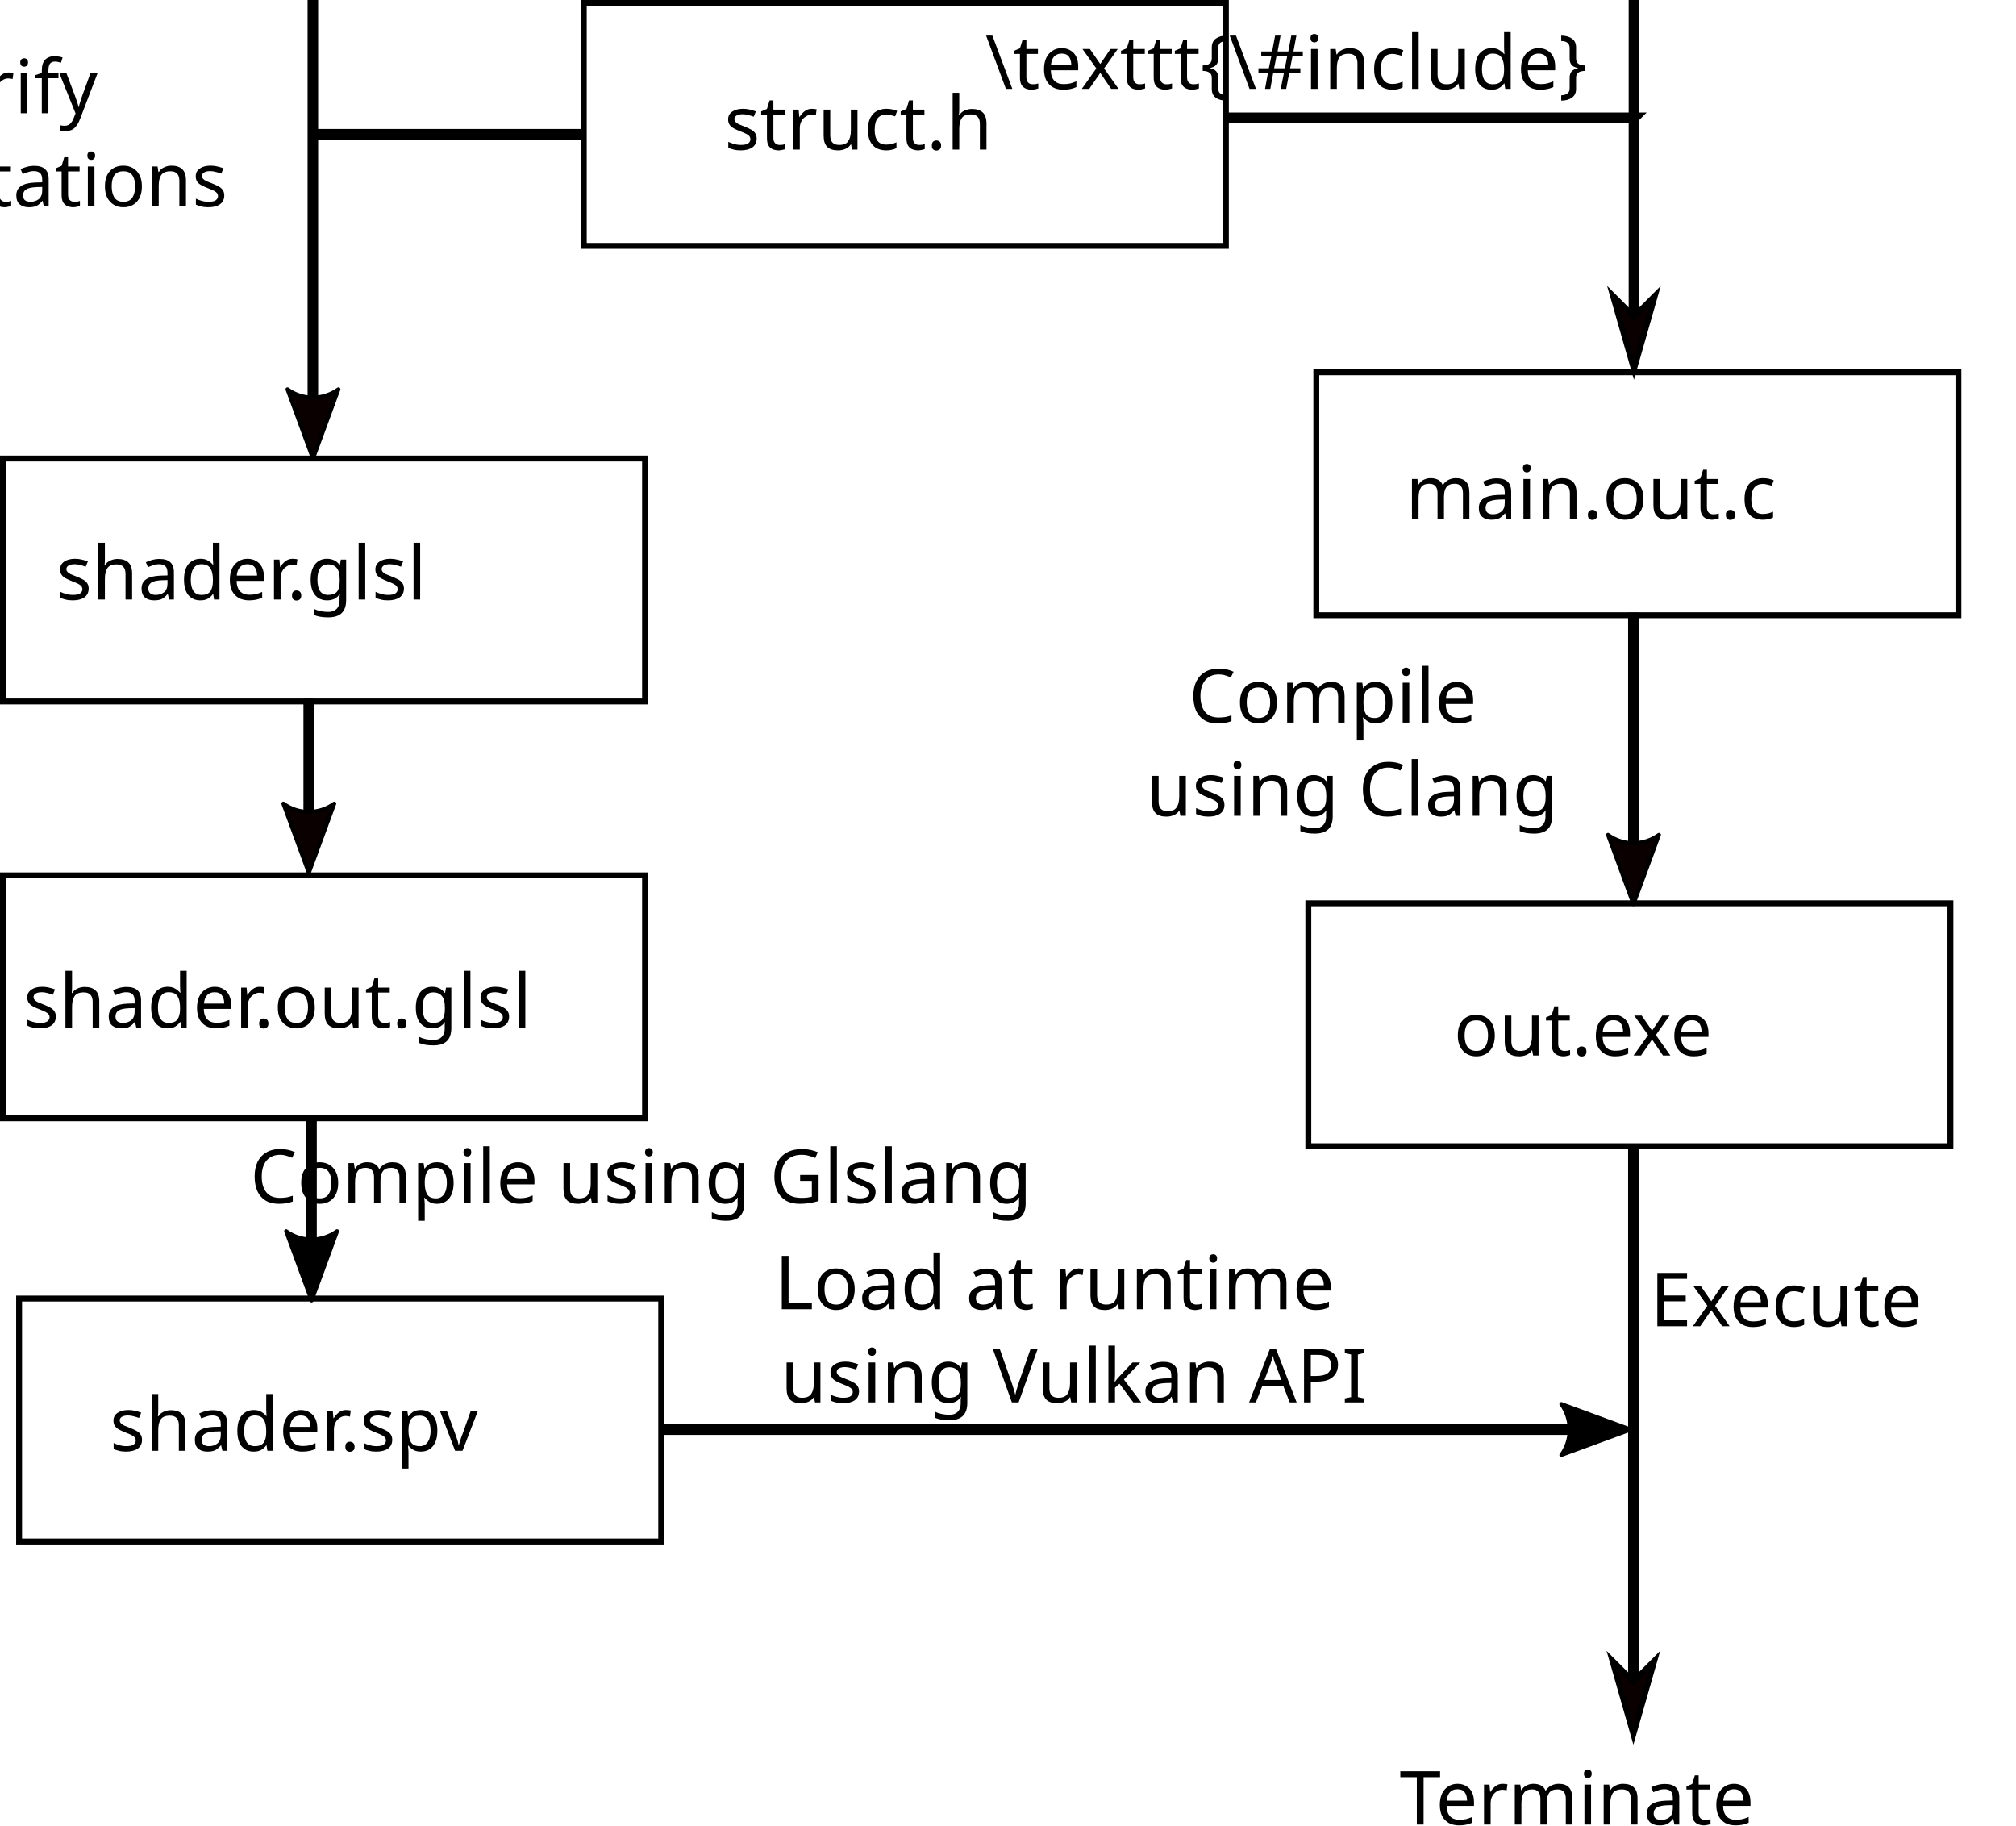
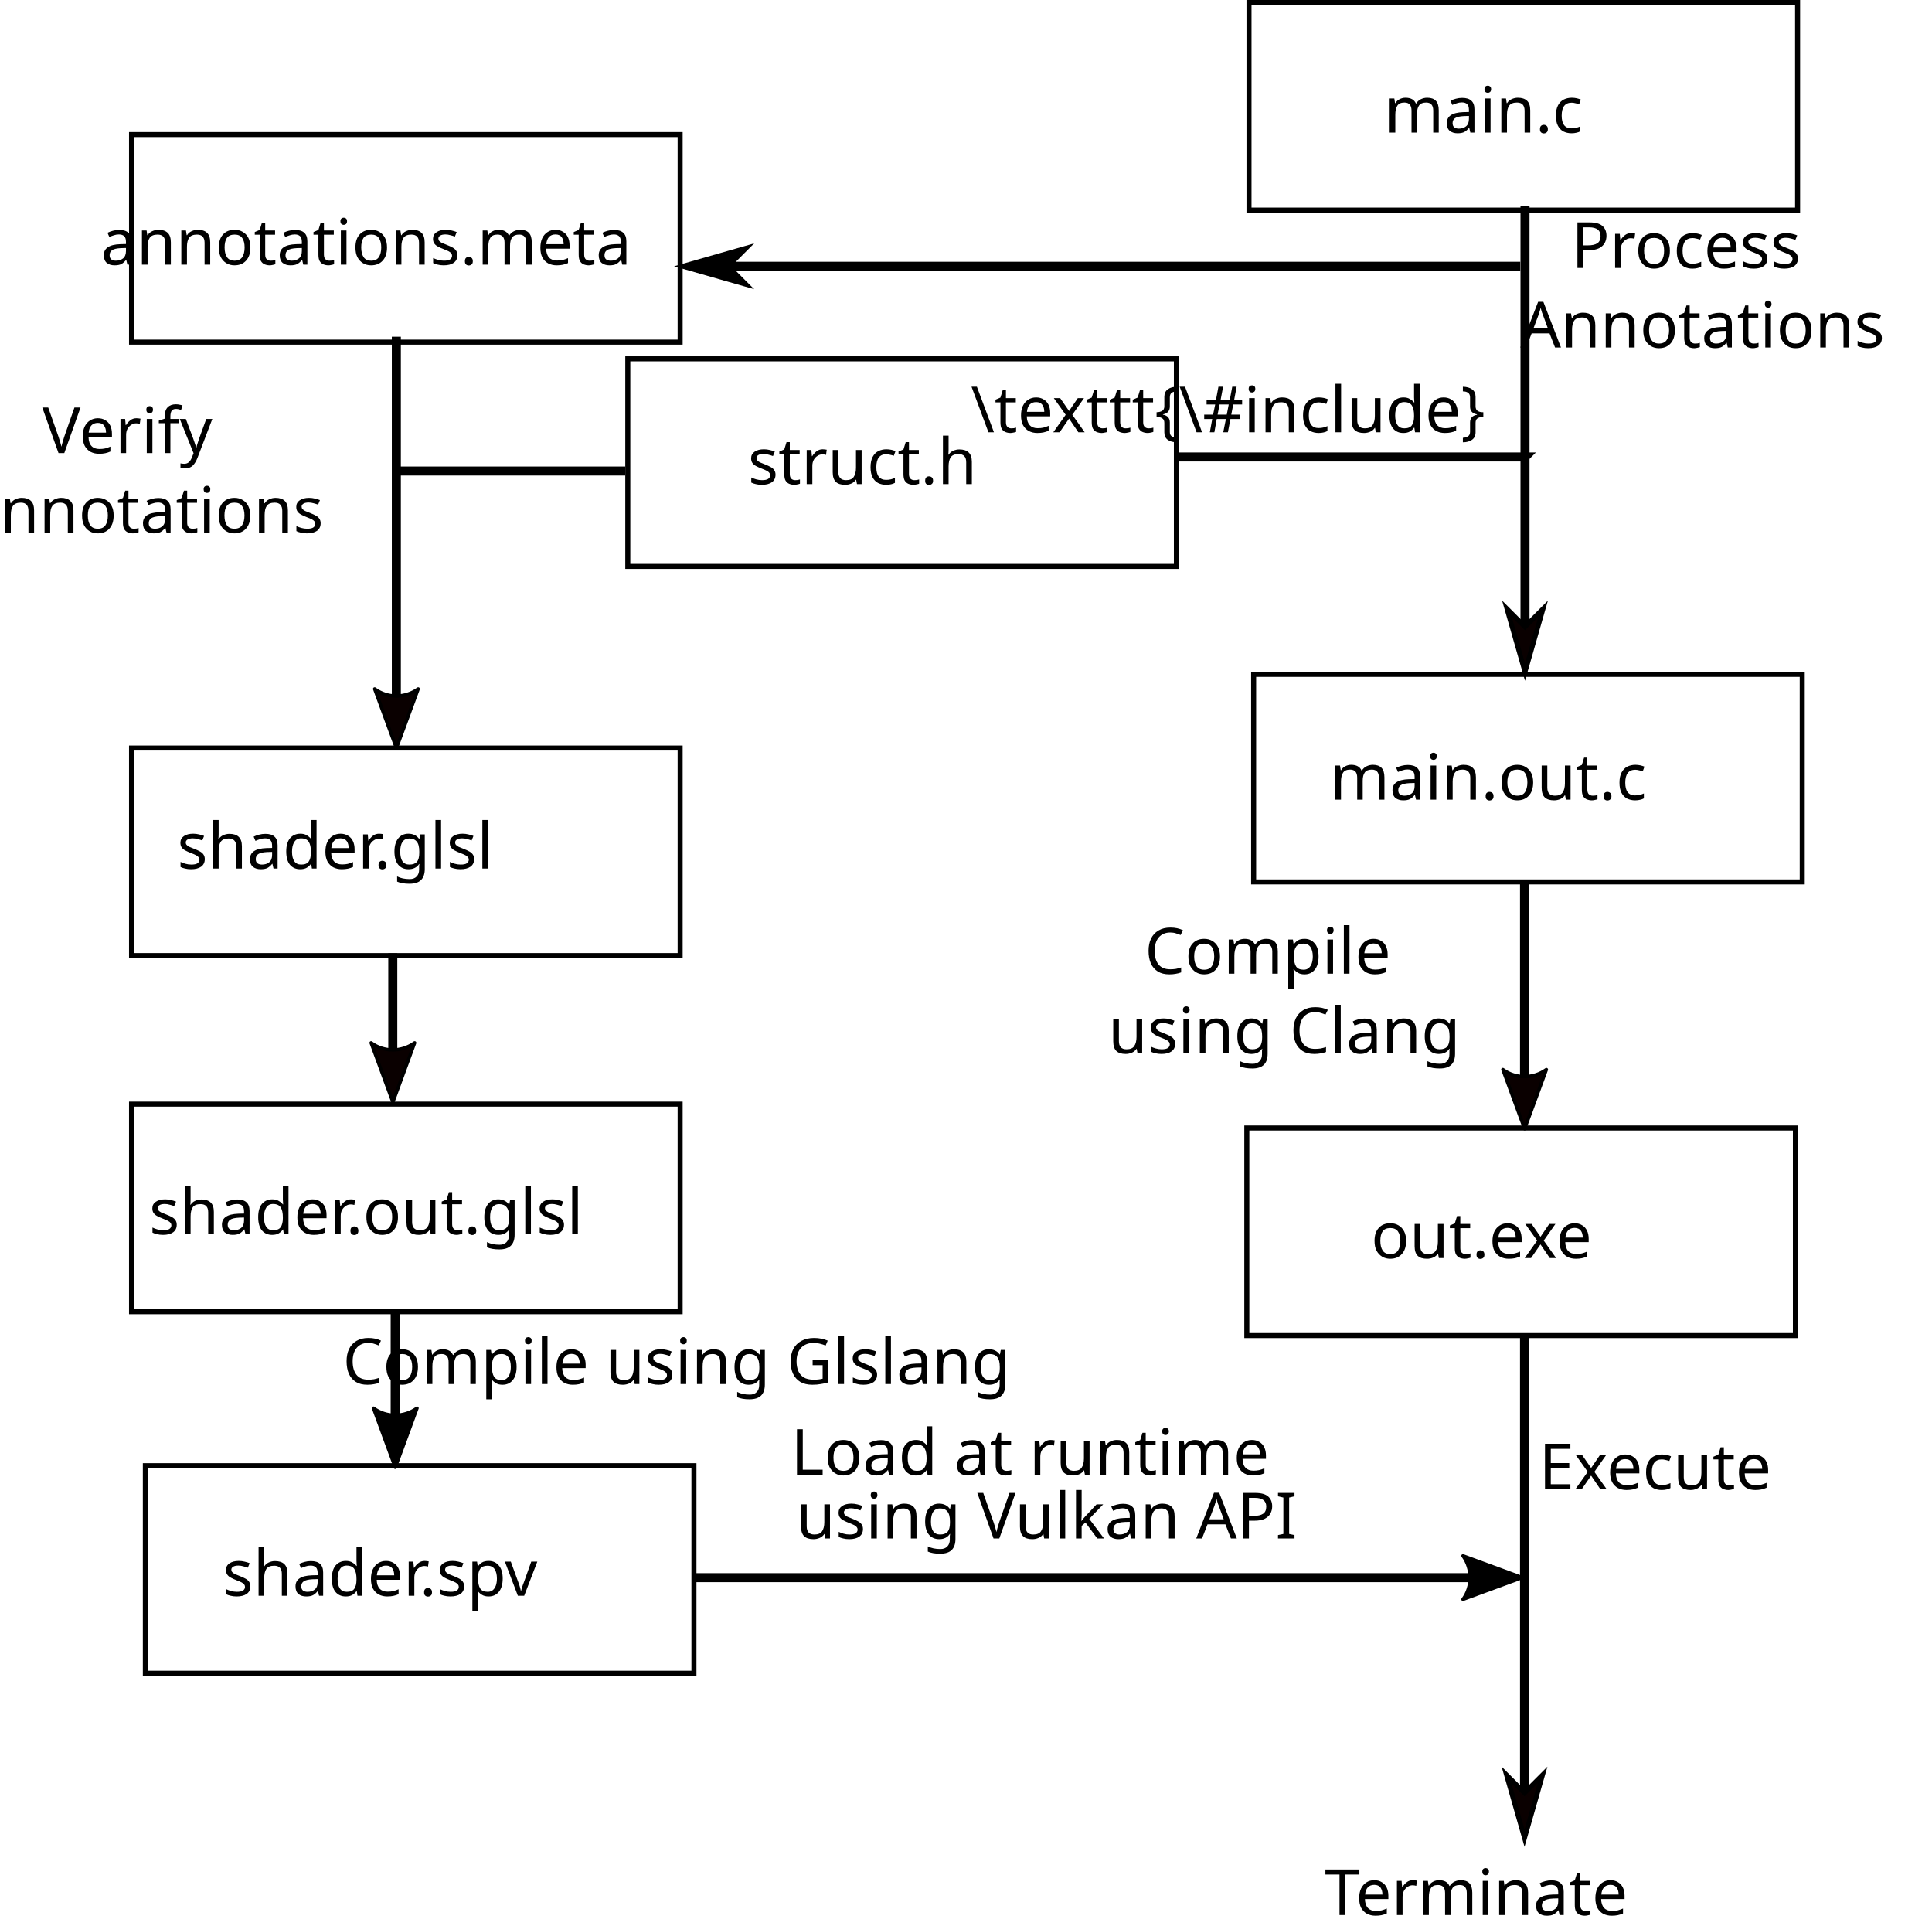
- <svg xmlns="http://www.w3.org/2000/svg" width="190.881mm" height="172.848mm" viewBox="0 0 190.881 172.848" version="1.1" id="svg8">
+ <svg xmlns="http://www.w3.org/2000/svg" width="214.112mm" height="212.307mm" viewBox="0 0 214.112 212.307" version="1.1" id="svg8">
  <defs id="defs2">
    <marker style="overflow:visible" id="marker13497" refX="0" refY="0" orient="auto">
      <path transform="scale(-0.6)" d="M 8.719,4.034 -2.207,0.016 8.719,-4.002 c -1.745,2.372 -1.735,5.617 -6e-7,8.035 z" style="fill:#000000;fill-opacity:1;fill-rule:evenodd;stroke:#000000;stroke-width:0.625;stroke-linejoin:round;stroke-opacity:1" id="path13495" />
    </marker>
    <marker style="overflow:visible" id="marker13397" refX="0" refY="0" orient="auto">
      <path transform="scale(-0.6)" d="M 8.719,4.034 -2.207,0.016 8.719,-4.002 c -1.745,2.372 -1.735,5.617 -6e-7,8.035 z" style="fill:#000000;fill-opacity:1;fill-rule:evenodd;stroke:#000000;stroke-width:0.625;stroke-linejoin:round;stroke-opacity:1" id="path13395" />
    </marker>
    <marker orient="auto" refY="0" refX="0" id="Arrow1Mstart" style="overflow:visible">
      <path id="path4687" d="M 0,0 5,-5 -12.5,0 5,5 Z" style="fill:#000000;fill-opacity:1;fill-rule:evenodd;stroke:#000000;stroke-width:1pt;stroke-opacity:1" transform="matrix(0.4,0,0,0.4,4,0)" />
    </marker>
    <marker style="overflow:visible" id="marker12097" refX="0" refY="0" orient="auto">
      <path transform="scale(-0.6)" d="M 8.719,4.034 -2.207,0.016 8.719,-4.002 c -1.745,2.372 -1.735,5.617 -6e-7,8.035 z" style="fill:#000000;fill-opacity:1;fill-rule:evenodd;stroke:#000000;stroke-width:0.625;stroke-linejoin:round;stroke-opacity:1" id="path12095" />
    </marker>
    <marker orient="auto" refY="0" refX="0" id="Arrow1Mend" style="overflow:visible">
      <path id="path4690" d="M 0,0 5,-5 -12.5,0 5,5 Z" style="fill:#0a0000;fill-opacity:1;fill-rule:evenodd;stroke:#000000;stroke-width:1pt;stroke-opacity:1" transform="matrix(-0.4,0,0,-0.4,-4,0)" />
    </marker>
    <marker orient="auto" refY="0" refX="0" id="Arrow2Lend" style="overflow:visible">
      <path id="path4702" style="fill:#0a0000;fill-opacity:1;fill-rule:evenodd;stroke:#000000;stroke-width:0.625;stroke-linejoin:round;stroke-opacity:1" d="M 8.719,4.034 -2.207,0.016 8.719,-4.002 c -1.745,2.372 -1.735,5.617 -6e-7,8.035 z" transform="matrix(-1.1,0,0,-1.1,-1.1,0)" />
    </marker>
    <marker orient="auto" refY="0" refX="0" id="Arrow2Mend" style="overflow:visible">
      <path id="path4708" style="fill:#0a0000;fill-opacity:1;fill-rule:evenodd;stroke:#000000;stroke-width:0.625;stroke-linejoin:round;stroke-opacity:1" d="M 8.719,4.034 -2.207,0.016 8.719,-4.002 c -1.745,2.372 -1.735,5.617 -6e-7,8.035 z" transform="scale(-0.6)" />
    </marker>
    <marker orient="auto" refY="0" refX="0" id="Arrow1Lend" style="overflow:visible">
      <path id="path4684" d="M 0,0 5,-5 -12.5,0 5,5 Z" style="fill:#0a0000;fill-opacity:1;fill-rule:evenodd;stroke:#000000;stroke-width:1pt;stroke-opacity:1" transform="matrix(-0.8,0,0,-0.8,-10,0)" />
    </marker>
    <marker orient="auto" refY="0" refX="0" id="Arrow1Lstart" style="overflow:visible">
      <path id="path4681" d="M 0,0 5,-5 -12.5,0 5,5 Z" style="fill:#000000;fill-opacity:1;fill-rule:evenodd;stroke:#000000;stroke-width:1pt;stroke-opacity:1" transform="matrix(0.8,0,0,0.8,10,0)" />
    </marker>
    <marker orient="auto" refY="0" refX="0" id="Arrow1Lend-2" style="overflow:visible">
      <path id="path4684-6" d="M 0,0 5,-5 -12.5,0 5,5 Z" style="fill:#0a0000;fill-opacity:1;fill-rule:evenodd;stroke:#000000;stroke-width:1pt;stroke-opacity:1" transform="matrix(-0.8,0,0,-0.8,-10,0)" />
    </marker>
    <marker orient="auto" refY="0" refX="0" id="Arrow2Mend-0" style="overflow:visible">
      <path id="path4708-2" style="fill:#0a0000;fill-opacity:1;fill-rule:evenodd;stroke:#000000;stroke-width:0.625;stroke-linejoin:round;stroke-opacity:1" d="M 8.719,4.034 -2.207,0.016 8.719,-4.002 c -1.745,2.372 -1.735,5.617 -6e-7,8.035 z" transform="scale(-0.6)" />
    </marker>
    <marker orient="auto" refY="0" refX="0" id="Arrow2Mend-7" style="overflow:visible">
      <path id="path4708-5" style="fill:#000000;fill-opacity:1;fill-rule:evenodd;stroke:#000000;stroke-width:0.625;stroke-linejoin:round;stroke-opacity:1" d="M 8.719,4.034 -2.207,0.016 8.719,-4.002 c -1.745,2.372 -1.735,5.617 -6e-7,8.035 z" transform="scale(-0.6)" />
    </marker>
    <marker orient="auto" refY="0" refX="0" id="Arrow2Mend-0-2" style="overflow:visible">
      <path id="path4708-2-2" style="fill:#0a0000;fill-opacity:1;fill-rule:evenodd;stroke:#000000;stroke-width:0.625;stroke-linejoin:round;stroke-opacity:1" d="M 8.719,4.034 -2.207,0.016 8.719,-4.002 c -1.745,2.372 -1.735,5.617 -6e-7,8.035 z" transform="scale(-0.6)" />
    </marker>
    <marker orient="auto" refY="0" refX="0" id="Arrow1Mend-7" style="overflow:visible">
      <path id="path4690-3" d="M 0,0 5,-5 -12.5,0 5,5 Z" style="fill:#0a0000;fill-opacity:1;fill-rule:evenodd;stroke:#000000;stroke-width:1pt;stroke-opacity:1" transform="matrix(-0.4,0,0,-0.4,-4,0)" />
    </marker>
    <marker orient="auto" refY="0" refX="0" id="Arrow1Mstart-9" style="overflow:visible">
      <path id="path4687-1" d="M 0,0 5,-5 -12.5,0 5,5 Z" style="fill:#000000;fill-opacity:1;fill-rule:evenodd;stroke:#000000;stroke-width:1pt;stroke-opacity:1" transform="matrix(0.4,0,0,0.4,4,0)" />
    </marker>
    <marker orient="auto" refY="0" refX="0" id="Arrow2Mend-8" style="overflow:visible">
      <path id="path4708-4" style="fill:#0a0000;fill-opacity:1;fill-rule:evenodd;stroke:#000000;stroke-width:0.625;stroke-linejoin:round;stroke-opacity:1" d="M 8.719,4.034 -2.207,0.016 8.719,-4.002 c -1.745,2.372 -1.735,5.617 -6e-7,8.035 z" transform="scale(-0.6)" />
    </marker>
  </defs>
-   <g id="layer1" transform="translate(-4.09672,-16.66964)">
+   <g id="layer1" transform="translate(10.2037,22.81443)">
    <rect style="opacity:1;vector-effect:none;fill:none;fill-opacity:1;stroke:#000000;stroke-width:0.557;stroke-linecap:butt;stroke-linejoin:miter;stroke-miterlimit:4;stroke-dasharray:none;stroke-dashoffset:0;stroke-opacity:1" id="rect4518" width="60.797" height="23" x="59.371" y="16.948" />
    <text xml:space="preserve" style="font-style:normal;font-variant:normal;font-weight:normal;font-stretch:normal;font-size:7.056px;line-height:125%;font-family:'Computer Modern Roman';-inkscape-font-specification:'Computer Modern Roman, ';text-align:center;letter-spacing:0px;word-spacing:0px;text-anchor:middle;fill:#000000;fill-opacity:1;stroke:none;stroke-width:0.265px;stroke-linecap:butt;stroke-linejoin:miter;stroke-opacity:1" x="89.958" y="30.829" id="text4534">
      <tspan id="tspan4532" x="89.958" y="30.829" style="font-style:normal;font-variant:normal;font-weight:normal;font-stretch:normal;font-size:7.056px;font-family:'Computer Modern Roman';-inkscape-font-specification:'Computer Modern Roman, ';stroke-width:0.265px">struct.h</tspan>
    </text>
    <rect style="opacity:1;vector-effect:none;fill:none;fill-opacity:1;stroke:#000000;stroke-width:0.557;stroke-linecap:butt;stroke-linejoin:miter;stroke-miterlimit:4;stroke-dasharray:none;stroke-dashoffset:0;stroke-opacity:1" id="rect4518-3" width="60.797" height="23" x="128.729" y="51.911" />
    <text xml:space="preserve" style="font-style:normal;font-variant:normal;font-weight:normal;font-stretch:normal;font-size:7.056px;line-height:125%;font-family:'Computer Modern Roman';-inkscape-font-specification:'Computer Modern Roman, ';text-align:center;letter-spacing:0px;word-spacing:0px;text-anchor:middle;fill:#000000;fill-opacity:1;stroke:none;stroke-width:0.265px;stroke-linecap:butt;stroke-linejoin:miter;stroke-opacity:1" x="159.317" y="65.792" id="text4534-6">
      <tspan x="159.317" y="65.792" style="font-style:normal;font-variant:normal;font-weight:normal;font-stretch:normal;font-size:7.056px;font-family:'Computer Modern Roman';-inkscape-font-specification:'Computer Modern Roman, ';stroke-width:0.265px" id="tspan4557">main.out.c</tspan>
    </text>
    <rect style="opacity:1;vector-effect:none;fill:none;fill-opacity:1;stroke:#000000;stroke-width:0.557;stroke-linecap:butt;stroke-linejoin:miter;stroke-miterlimit:4;stroke-dasharray:none;stroke-dashoffset:0;stroke-opacity:1" id="rect4518-5" width="60.797" height="23" x="4.375" y="60.075" />
    <text xml:space="preserve" style="font-style:normal;font-variant:normal;font-weight:normal;font-stretch:normal;font-size:7.056px;line-height:125%;font-family:'Computer Modern Roman';-inkscape-font-specification:'Computer Modern Roman, ';text-align:center;letter-spacing:0px;word-spacing:0px;text-anchor:middle;fill:#000000;fill-opacity:1;stroke:none;stroke-width:0.265px;stroke-linecap:butt;stroke-linejoin:miter;stroke-opacity:1" x="33.375" y="73.427" id="text4534-62">
      <tspan id="tspan4532-9" x="33.375" y="73.427" style="font-style:normal;font-variant:normal;font-weight:normal;font-stretch:normal;font-size:7.056px;font-family:'Computer Modern Roman';-inkscape-font-specification:'Computer Modern Roman, ';stroke-width:0.265px">shader.glsl</tspan>
      <tspan x="33.375" y="82.247" style="font-style:normal;font-variant:normal;font-weight:normal;font-stretch:normal;font-size:7.056px;font-family:'Computer Modern Roman';-inkscape-font-specification:'Computer Modern Roman, ';stroke-width:0.265px" id="tspan4621" />
    </text>
    <rect style="opacity:1;vector-effect:none;fill:none;fill-opacity:1;stroke:#000000;stroke-width:0.557;stroke-linecap:butt;stroke-linejoin:miter;stroke-miterlimit:4;stroke-dasharray:none;stroke-dashoffset:0;stroke-opacity:1" id="rect4518-5-1" width="60.797" height="23" x="4.375" y="99.536" />
-     <text xml:space="preserve" style="font-style:normal;font-weight:normal;font-size:7.056px;line-height:125%;font-family:'Computer Modern Roman';text-align:center;letter-spacing:0px;word-spacing:0px;text-anchor:middle;fill:#000000;fill-opacity:1;stroke:none;stroke-width:0.265px;stroke-linecap:butt;stroke-linejoin:miter;stroke-opacity:1;-inkscape-font-specification:'Computer Modern Roman, ';font-stretch:normal;font-variant:normal;" x="34.963" y="113.946" id="text4534-62-2">
-       <tspan x="34.963" y="113.946" style="font-size:7.056px;stroke-width:0.265px;-inkscape-font-specification:'Computer Modern Roman, ';font-family:'Computer Modern Roman';font-weight:normal;font-style:normal;font-stretch:normal;font-variant:normal;" id="tspan4623">shader.out.glsl</tspan>
+     <text xml:space="preserve" style="font-style:normal;font-variant:normal;font-weight:normal;font-stretch:normal;font-size:7.056px;line-height:125%;font-family:'Computer Modern Roman';-inkscape-font-specification:'Computer Modern Roman, ';text-align:center;letter-spacing:0px;word-spacing:0px;text-anchor:middle;fill:#000000;fill-opacity:1;stroke:none;stroke-width:0.265px;stroke-linecap:butt;stroke-linejoin:miter;stroke-opacity:1" x="34.963" y="113.946" id="text4534-62-2">
+       <tspan x="34.963" y="113.946" style="font-style:normal;font-variant:normal;font-weight:normal;font-stretch:normal;font-size:7.056px;font-family:'Computer Modern Roman';-inkscape-font-specification:'Computer Modern Roman, ';stroke-width:0.265px" id="tspan4623">shader.out.glsl</tspan>
    </text>
    <rect style="opacity:1;vector-effect:none;fill:none;fill-opacity:1;stroke:#000000;stroke-width:0.557;stroke-linecap:butt;stroke-linejoin:miter;stroke-miterlimit:4;stroke-dasharray:none;stroke-dashoffset:0;stroke-opacity:1" id="rect4518-5-1-0" width="60.797" height="23" x="5.905" y="139.601" />
    <text xml:space="preserve" style="font-style:normal;font-variant:normal;font-weight:normal;font-stretch:normal;font-size:7.056px;line-height:125%;font-family:'Computer Modern Roman';-inkscape-font-specification:'Computer Modern Roman, ';text-align:center;letter-spacing:0px;word-spacing:0px;text-anchor:middle;fill:#000000;fill-opacity:1;stroke:none;stroke-width:0.265px;stroke-linecap:butt;stroke-linejoin:miter;stroke-opacity:1" x="36.492" y="154.012" id="text4534-62-2-9">
      <tspan x="36.492" y="154.012" style="font-style:normal;font-variant:normal;font-weight:normal;font-stretch:normal;font-size:7.056px;font-family:'Computer Modern Roman';-inkscape-font-specification:'Computer Modern Roman, ';stroke-width:0.265px" id="tspan4650">shader.spv</tspan>
    </text>
    <rect style="opacity:1;vector-effect:none;fill:none;fill-opacity:1;stroke:#000000;stroke-width:0.557;stroke-linecap:butt;stroke-linejoin:miter;stroke-miterlimit:4;stroke-dasharray:none;stroke-dashoffset:0;stroke-opacity:1" id="rect4518-3-6" width="60.797" height="23" x="127.973" y="102.182" />
    <text xml:space="preserve" style="font-style:normal;font-variant:normal;font-weight:normal;font-stretch:normal;font-size:7.056px;line-height:125%;font-family:'Computer Modern Roman';-inkscape-font-specification:'Computer Modern Roman, ';text-align:center;letter-spacing:0px;word-spacing:0px;text-anchor:middle;fill:#000000;fill-opacity:1;stroke:none;stroke-width:0.265px;stroke-linecap:butt;stroke-linejoin:miter;stroke-opacity:1" x="158.561" y="116.592" id="text4534-6-0">
      <tspan x="158.561" y="116.592" style="font-style:normal;font-variant:normal;font-weight:normal;font-stretch:normal;font-size:7.056px;font-family:'Computer Modern Roman';-inkscape-font-specification:'Computer Modern Roman, ';stroke-width:0.265px" id="tspan4675">out.exe</tspan>
    </text>
    <path style="fill:#0a0000;fill-opacity:1;fill-rule:evenodd;stroke:#000000;stroke-width:1;stroke-linecap:butt;stroke-linejoin:miter;stroke-miterlimit:4;stroke-dasharray:none;stroke-dashoffset:0;stroke-opacity:1;marker-end:url(#Arrow1Mend)" d="m 158.75,125.021 v 54.844" id="path4679" />
    <path style="fill:none;fill-rule:evenodd;stroke:#000000;stroke-width:1;stroke-linecap:butt;stroke-linejoin:miter;stroke-miterlimit:4;stroke-dasharray:none;stroke-opacity:1;marker-end:url(#marker13497)" d="M 66.675,152.008 H 157.162" id="path6971" />
    <g id="g16921">
      <path id="path4679-1" d="M 158.75,74.668 V 100.937" style="fill:#0a0000;fill-opacity:1;fill-rule:evenodd;stroke:#000000;stroke-width:1;stroke-linecap:butt;stroke-linejoin:miter;stroke-miterlimit:4;stroke-dasharray:none;stroke-dashoffset:0;stroke-opacity:1;marker-end:url(#Arrow2Mend)" />
    </g>
-     <text xml:space="preserve" style="font-style:normal;font-weight:normal;font-size:7.056px;line-height:125%;font-family:'Computer Modern Roman';text-align:center;letter-spacing:0px;word-spacing:0px;text-anchor:middle;fill:#000000;fill-opacity:1;stroke:none;stroke-width:0.265px;stroke-linecap:butt;stroke-linejoin:miter;stroke-opacity:1;-inkscape-font-specification:'Computer Modern Roman, ';font-stretch:normal;font-variant:normal;" x="177.8" y="142.219" id="text8718">
-       <tspan x="177.8" y="142.219" style="font-size:7.056px;stroke-width:0.265px;-inkscape-font-specification:'Computer Modern Roman, ';font-family:'Computer Modern Roman';font-weight:normal;font-style:normal;font-stretch:normal;font-variant:normal;" id="tspan8738">Execute</tspan>
+     <text xml:space="preserve" style="font-style:normal;font-variant:normal;font-weight:normal;font-stretch:normal;font-size:7.056px;line-height:125%;font-family:'Computer Modern Roman';-inkscape-font-specification:'Computer Modern Roman, ';text-align:center;letter-spacing:0px;word-spacing:0px;text-anchor:middle;fill:#000000;fill-opacity:1;stroke:none;stroke-width:0.265px;stroke-linecap:butt;stroke-linejoin:miter;stroke-opacity:1" x="177.8" y="142.219" id="text8718">
+       <tspan x="177.8" y="142.219" style="font-style:normal;font-variant:normal;font-weight:normal;font-stretch:normal;font-size:7.056px;font-family:'Computer Modern Roman';-inkscape-font-specification:'Computer Modern Roman, ';stroke-width:0.265px" id="tspan8738">Execute</tspan>
    </text>
-     <text xml:space="preserve" style="font-style:normal;font-weight:normal;font-size:7.056px;line-height:100%;font-family:'Computer Modern Roman';text-align:center;letter-spacing:0px;word-spacing:0px;text-anchor:middle;fill:#000000;fill-opacity:1;stroke:none;stroke-width:0.265px;stroke-linecap:butt;stroke-linejoin:miter;stroke-opacity:1;-inkscape-font-specification:'Computer Modern Roman, ';font-stretch:normal;font-variant:normal;" x="110.358" y="140.608" id="text8718-8">
-       <tspan x="110.358" y="140.608" style="font-size:7.056px;line-height:100%;stroke-width:0.265px;-inkscape-font-specification:'Computer Modern Roman, ';font-family:'Computer Modern Roman';font-weight:normal;font-style:normal;font-stretch:normal;font-variant:normal;" id="tspan13383">Load at runtime</tspan>
-       <tspan x="110.358" y="149.428" style="font-size:7.056px;line-height:100%;stroke-width:0.265px;-inkscape-font-specification:'Computer Modern Roman, ';font-family:'Computer Modern Roman';font-weight:normal;font-style:normal;font-stretch:normal;font-variant:normal;" id="tspan13387">using Vulkan API</tspan>
+     <text xml:space="preserve" style="font-style:normal;font-variant:normal;font-weight:normal;font-stretch:normal;font-size:7.056px;line-height:100%;font-family:'Computer Modern Roman';-inkscape-font-specification:'Computer Modern Roman, ';text-align:center;letter-spacing:0px;word-spacing:0px;text-anchor:middle;fill:#000000;fill-opacity:1;stroke:none;stroke-width:0.265px;stroke-linecap:butt;stroke-linejoin:miter;stroke-opacity:1" x="110.358" y="140.608" id="text8718-8">
+       <tspan x="110.358" y="140.608" style="font-style:normal;font-variant:normal;font-weight:normal;font-stretch:normal;font-size:7.056px;line-height:100%;font-family:'Computer Modern Roman';-inkscape-font-specification:'Computer Modern Roman, ';stroke-width:0.265px" id="tspan13383">Load at runtime</tspan>
+       <tspan x="110.358" y="147.664" style="font-style:normal;font-variant:normal;font-weight:normal;font-stretch:normal;font-size:7.056px;line-height:100%;font-family:'Computer Modern Roman';-inkscape-font-specification:'Computer Modern Roman, ';stroke-width:0.265px" id="tspan13387">using Vulkan API</tspan>
    </text>
-     <text xml:space="preserve" style="font-style:normal;font-weight:normal;font-size:7.056px;line-height:125%;font-family:'Computer Modern Roman';text-align:center;letter-spacing:0px;word-spacing:0px;text-anchor:middle;fill:#000000;fill-opacity:1;stroke:none;stroke-width:0.265px;stroke-linecap:butt;stroke-linejoin:miter;stroke-opacity:1;-inkscape-font-specification:'Computer Modern Roman, ';font-stretch:normal;font-variant:normal;" x="157.983" y="189.393" id="text8718-9">
-       <tspan x="157.983" y="189.393" style="font-size:7.056px;stroke-width:0.265px;-inkscape-font-specification:'Computer Modern Roman, ';font-family:'Computer Modern Roman';font-weight:normal;font-style:normal;font-stretch:normal;font-variant:normal;" id="tspan9450">Terminate</tspan>
+     <text xml:space="preserve" style="font-style:normal;font-variant:normal;font-weight:normal;font-stretch:normal;font-size:7.056px;line-height:125%;font-family:'Computer Modern Roman';-inkscape-font-specification:'Computer Modern Roman, ';text-align:center;letter-spacing:0px;word-spacing:0px;text-anchor:middle;fill:#000000;fill-opacity:1;stroke:none;stroke-width:0.265px;stroke-linecap:butt;stroke-linejoin:miter;stroke-opacity:1" x="157.983" y="189.393" id="text8718-9">
+       <tspan x="157.983" y="189.393" style="font-style:normal;font-variant:normal;font-weight:normal;font-stretch:normal;font-size:7.056px;font-family:'Computer Modern Roman';-inkscape-font-specification:'Computer Modern Roman, ';stroke-width:0.265px" id="tspan9450">Terminate</tspan>
    </text>
-     <path style="fill:#0a0000;fill-opacity:1;fill-rule:evenodd;stroke:#000000;stroke-width:1;stroke-linecap:butt;stroke-linejoin:miter;stroke-miterlimit:4;stroke-dasharray:none;stroke-dashoffset:0;stroke-opacity:1;marker-end:url(#Arrow2Mend-0)" d="m 33.328,82.82 0,15.157" id="path4679-1-3" />
+     <path style="fill:#0a0000;fill-opacity:1;fill-rule:evenodd;stroke:#000000;stroke-width:1;stroke-linecap:butt;stroke-linejoin:miter;stroke-miterlimit:4;stroke-dasharray:none;stroke-dashoffset:0;stroke-opacity:1;marker-end:url(#Arrow2Mend-0)" d="M 33.328,82.82 V 97.977" id="path4679-1-3" />
    <path style="fill:#0a0000;fill-opacity:1;fill-rule:evenodd;stroke:#000000;stroke-width:1;stroke-linecap:butt;stroke-linejoin:miter;stroke-miterlimit:4;stroke-dasharray:none;stroke-dashoffset:0;stroke-opacity:1;marker-end:url(#Arrow2Mend-7)" d="m 33.592,122.243 v 16.215" id="path4679-1-9" />
-     <path style="fill:none;fill-rule:evenodd;stroke:#000000;stroke-width:1;stroke-linecap:butt;stroke-linejoin:miter;stroke-miterlimit:4;stroke-dasharray:none;stroke-opacity:1" d="m 33.95,29.379 25.135,0" id="path6971-9" />
-     <path style="fill:#0a0000;fill-opacity:1;fill-rule:evenodd;stroke:#000000;stroke-width:1;stroke-linecap:butt;stroke-linejoin:miter;stroke-miterlimit:4;stroke-dasharray:none;stroke-dashoffset:0;stroke-opacity:1;marker-end:url(#Arrow1Mend-7)" d="m 158.803,0.04 0,50.611" id="path4679-6" />
+     <path style="fill:none;fill-rule:evenodd;stroke:#000000;stroke-width:1;stroke-linecap:butt;stroke-linejoin:miter;stroke-miterlimit:4;stroke-dasharray:none;stroke-opacity:1" d="M 33.95,29.379 H 59.085" id="path6971-9" />
+     <path style="fill:#0a0000;fill-opacity:1;fill-rule:evenodd;stroke:#000000;stroke-width:1;stroke-linecap:butt;stroke-linejoin:miter;stroke-miterlimit:4;stroke-dasharray:none;stroke-dashoffset:0;stroke-opacity:1;marker-end:url(#Arrow1Mend-7)" d="M 158.803,0.04 V 50.651" id="path4679-6" />
    <path style="fill:none;fill-rule:evenodd;stroke:#000000;stroke-width:1;stroke-linecap:butt;stroke-linejoin:miter;stroke-miterlimit:4;stroke-dasharray:none;stroke-opacity:1" d="m 119.91,27.822 h 38.894 l -0.265,0.265" id="path6971-1" />
    <text xml:space="preserve" style="font-style:normal;font-variant:normal;font-weight:normal;font-stretch:normal;font-size:7.056px;line-height:125%;font-family:'Fira Code';-inkscape-font-specification:'Fira Code';text-align:center;letter-spacing:0px;word-spacing:0px;text-anchor:middle;fill:#000000;fill-opacity:1;stroke:none;stroke-width:0.265px;stroke-linecap:butt;stroke-linejoin:miter;stroke-opacity:1" x="130.467" y="25.087" id="text8718-2">
      <tspan x="130.467" y="25.087" style="font-style:normal;font-variant:normal;font-weight:normal;font-stretch:normal;font-size:7.056px;font-family:'Fira Code';-inkscape-font-specification:'Fira Code';stroke-width:0.265px" id="tspan13319">\texttt{\#include}</tspan>
    </text>
    <text xml:space="preserve" style="font-style:normal;font-variant:normal;font-weight:normal;font-stretch:normal;font-size:7.056px;line-height:125%;font-family:'Computer Modern Roman';-inkscape-font-specification:'Computer Modern Roman, ';text-align:center;letter-spacing:0px;word-spacing:0px;text-anchor:middle;fill:#000000;fill-opacity:1;stroke:none;stroke-width:0.265px;stroke-linecap:butt;stroke-linejoin:miter;stroke-opacity:1" x="136.708" y="85.078" id="text8718-2-3">
      <tspan x="136.708" y="85.078" style="font-style:normal;font-variant:normal;font-weight:normal;font-stretch:normal;font-size:7.056px;font-family:'Computer Modern Roman';-inkscape-font-specification:'Computer Modern Roman, ';stroke-width:0.265px" id="tspan13319-1">Compile</tspan>
      <tspan x="136.708" y="93.897" style="font-style:normal;font-variant:normal;font-weight:normal;font-stretch:normal;font-size:7.056px;font-family:'Computer Modern Roman';-inkscape-font-specification:'Computer Modern Roman, ';stroke-width:0.265px" id="tspan13774">using Clang</tspan>
    </text>
    <text xml:space="preserve" style="font-style:normal;font-variant:normal;font-weight:normal;font-stretch:normal;font-size:7.056px;line-height:125%;font-family:'Computer Modern Roman';-inkscape-font-specification:'Computer Modern Roman, ';text-align:center;letter-spacing:0px;word-spacing:0px;text-anchor:middle;fill:#000000;fill-opacity:1;stroke:none;stroke-width:0.265px;stroke-linecap:butt;stroke-linejoin:miter;stroke-opacity:1" x="10.319" y="27.39" id="text13343">
      <tspan x="10.319" y="27.39" style="font-style:normal;font-variant:normal;font-weight:normal;font-stretch:normal;font-size:7.056px;line-height:100%;font-family:'Computer Modern Roman';-inkscape-font-specification:'Computer Modern Roman, ';stroke-width:0.265px" id="tspan16443">Verify</tspan>
      <tspan x="10.319" y="36.209" style="font-style:normal;font-variant:normal;font-weight:normal;font-stretch:normal;font-size:7.056px;line-height:100%;font-family:'Computer Modern Roman';-inkscape-font-specification:'Computer Modern Roman, ';stroke-width:0.265px" id="tspan19023">annotations</tspan>
    </text>
    <text xml:space="preserve" style="font-style:normal;font-variant:normal;font-weight:normal;font-stretch:normal;font-size:7.056px;line-height:125%;font-family:'Computer Modern Roman';-inkscape-font-specification:'Computer Modern Roman, ';text-align:center;letter-spacing:0px;word-spacing:0px;text-anchor:middle;fill:#000000;fill-opacity:1;stroke:none;stroke-width:0.265px;stroke-linecap:butt;stroke-linejoin:miter;stroke-opacity:1" x="71.2" y="130.554" id="text8718-8-9">
      <tspan id="tspan8716-7-4" x="71.2" y="130.554" style="font-style:normal;font-variant:normal;font-weight:normal;font-stretch:normal;font-size:7.056px;font-family:'Computer Modern Roman';-inkscape-font-specification:'Computer Modern Roman, ';stroke-width:0.265px">Compile using Glslang</tspan>
      <tspan x="71.2" y="139.373" style="font-style:normal;font-variant:normal;font-weight:normal;font-stretch:normal;font-size:7.056px;font-family:'Computer Modern Roman';-inkscape-font-specification:'Computer Modern Roman, ';stroke-width:0.265px" id="tspan13369" />
    </text>
    <rect style="opacity:1;vector-effect:none;fill:none;fill-opacity:1;stroke:#000000;stroke-width:0.557;stroke-linecap:butt;stroke-linejoin:miter;stroke-miterlimit:4;stroke-dasharray:none;stroke-dashoffset:0;stroke-opacity:1" id="rect4518-3-8" width="60.797" height="23" x="128.215" y="-22.536" />
    <text xml:space="preserve" style="font-style:normal;font-variant:normal;font-weight:normal;font-stretch:normal;font-size:7.056px;line-height:125%;font-family:'Computer Modern Roman';-inkscape-font-specification:'Computer Modern Roman, ';text-align:center;letter-spacing:0px;word-spacing:0px;text-anchor:middle;fill:#000000;fill-opacity:1;stroke:none;stroke-width:0.265px;stroke-linecap:butt;stroke-linejoin:miter;stroke-opacity:1" x="158.802" y="-8.126" id="text4534-6-8">
      <tspan x="158.802" y="-8.126" style="font-style:normal;font-variant:normal;font-weight:normal;font-stretch:normal;font-size:7.056px;font-family:'Computer Modern Roman';-inkscape-font-specification:'Computer Modern Roman, ';stroke-width:0.265px" id="tspan4557-7">main.c</tspan>
    </text>
    <text xml:space="preserve" style="font-style:normal;font-weight:normal;font-size:10.583px;line-height:125%;font-family:sans-serif;text-align:center;letter-spacing:0px;word-spacing:0px;text-anchor:middle;fill:#000000;fill-opacity:1;stroke:none;stroke-width:0.265px;stroke-linecap:butt;stroke-linejoin:miter;stroke-opacity:1" x="167.08" y="64.106" id="text13914">
      <tspan id="tspan13912" x="167.08" y="73.469" style="stroke-width:0.265px" />
    </text>
    <text xml:space="preserve" style="font-style:normal;font-variant:normal;font-weight:normal;font-stretch:normal;font-size:7.056px;line-height:125%;font-family:'Computer Modern Roman';-inkscape-font-specification:'Computer Modern Roman, ';text-align:center;letter-spacing:0px;word-spacing:0px;text-anchor:middle;fill:#000000;fill-opacity:1;stroke:none;stroke-width:0.265px;stroke-linecap:butt;stroke-linejoin:miter;stroke-opacity:1" x="183.062" y="6.874" id="text13343-0">
      <tspan x="183.062" y="6.874" style="font-style:normal;font-variant:normal;font-weight:normal;font-stretch:normal;font-size:7.056px;line-height:100%;font-family:'Computer Modern Roman';-inkscape-font-specification:'Computer Modern Roman, ';stroke-width:0.265px" id="tspan13349-2">Process</tspan>
      <tspan x="183.062" y="15.693" style="font-style:normal;font-variant:normal;font-weight:normal;font-stretch:normal;font-size:7.056px;line-height:100%;font-family:'Computer Modern Roman';-inkscape-font-specification:'Computer Modern Roman, ';stroke-width:0.265px" id="tspan14459">Annotations</tspan>
    </text>
-     <path style="fill:none;fill-rule:evenodd;stroke:#000000;stroke-width:1;stroke-linecap:butt;stroke-linejoin:miter;stroke-miterlimit:4;stroke-dasharray:none;stroke-opacity:1;marker-start:url(#Arrow1Mstart-9)" d="m 66.465,6.691 91.81,0" id="path6971-9-9" />
+     <path style="fill:none;fill-rule:evenodd;stroke:#000000;stroke-width:1;stroke-linecap:butt;stroke-linejoin:miter;stroke-miterlimit:4;stroke-dasharray:none;stroke-opacity:1;marker-start:url(#Arrow1Mstart-9)" d="M 66.465,6.691 H 158.276" id="path6971-9-9" />
    <rect style="opacity:1;vector-effect:none;fill:none;fill-opacity:1;stroke:#000000;stroke-width:0.557;stroke-linecap:butt;stroke-linejoin:miter;stroke-miterlimit:4;stroke-dasharray:none;stroke-dashoffset:0;stroke-opacity:1" id="rect4518-3-8-6" width="60.797" height="23" x="4.375" y="-7.904" />
    <text xml:space="preserve" style="font-style:normal;font-variant:normal;font-weight:normal;font-stretch:normal;font-size:7.056px;line-height:125%;font-family:'Computer Modern Roman';-inkscape-font-specification:'Computer Modern Roman, ';text-align:center;letter-spacing:0px;word-spacing:0px;text-anchor:middle;fill:#000000;fill-opacity:1;stroke:none;stroke-width:0.265px;stroke-linecap:butt;stroke-linejoin:miter;stroke-opacity:1" x="34.963" y="6.506" id="text4534-6-8-3">
      <tspan x="34.963" y="6.506" style="font-style:normal;font-variant:normal;font-weight:normal;font-stretch:normal;font-size:7.056px;font-family:'Computer Modern Roman';-inkscape-font-specification:'Computer Modern Roman, ';stroke-width:0.265px" id="tspan4557-7-6">annotations.meta</tspan>
    </text>
-     <path style="fill:#0a0000;fill-opacity:1;fill-rule:evenodd;stroke:#000000;stroke-width:1;stroke-linecap:butt;stroke-linejoin:miter;stroke-miterlimit:4;stroke-dasharray:none;stroke-dashoffset:0;stroke-opacity:1;marker-end:url(#Arrow2Mend-8)" d="m 33.72,14.496 0,44.261" id="path4679-1-6" />
+     <path style="fill:#0a0000;fill-opacity:1;fill-rule:evenodd;stroke:#000000;stroke-width:1;stroke-linecap:butt;stroke-linejoin:miter;stroke-miterlimit:4;stroke-dasharray:none;stroke-dashoffset:0;stroke-opacity:1;marker-end:url(#Arrow2Mend-8)" d="m 33.72,14.496 v 44.261" id="path4679-1-6" />
  </g>
</svg>
